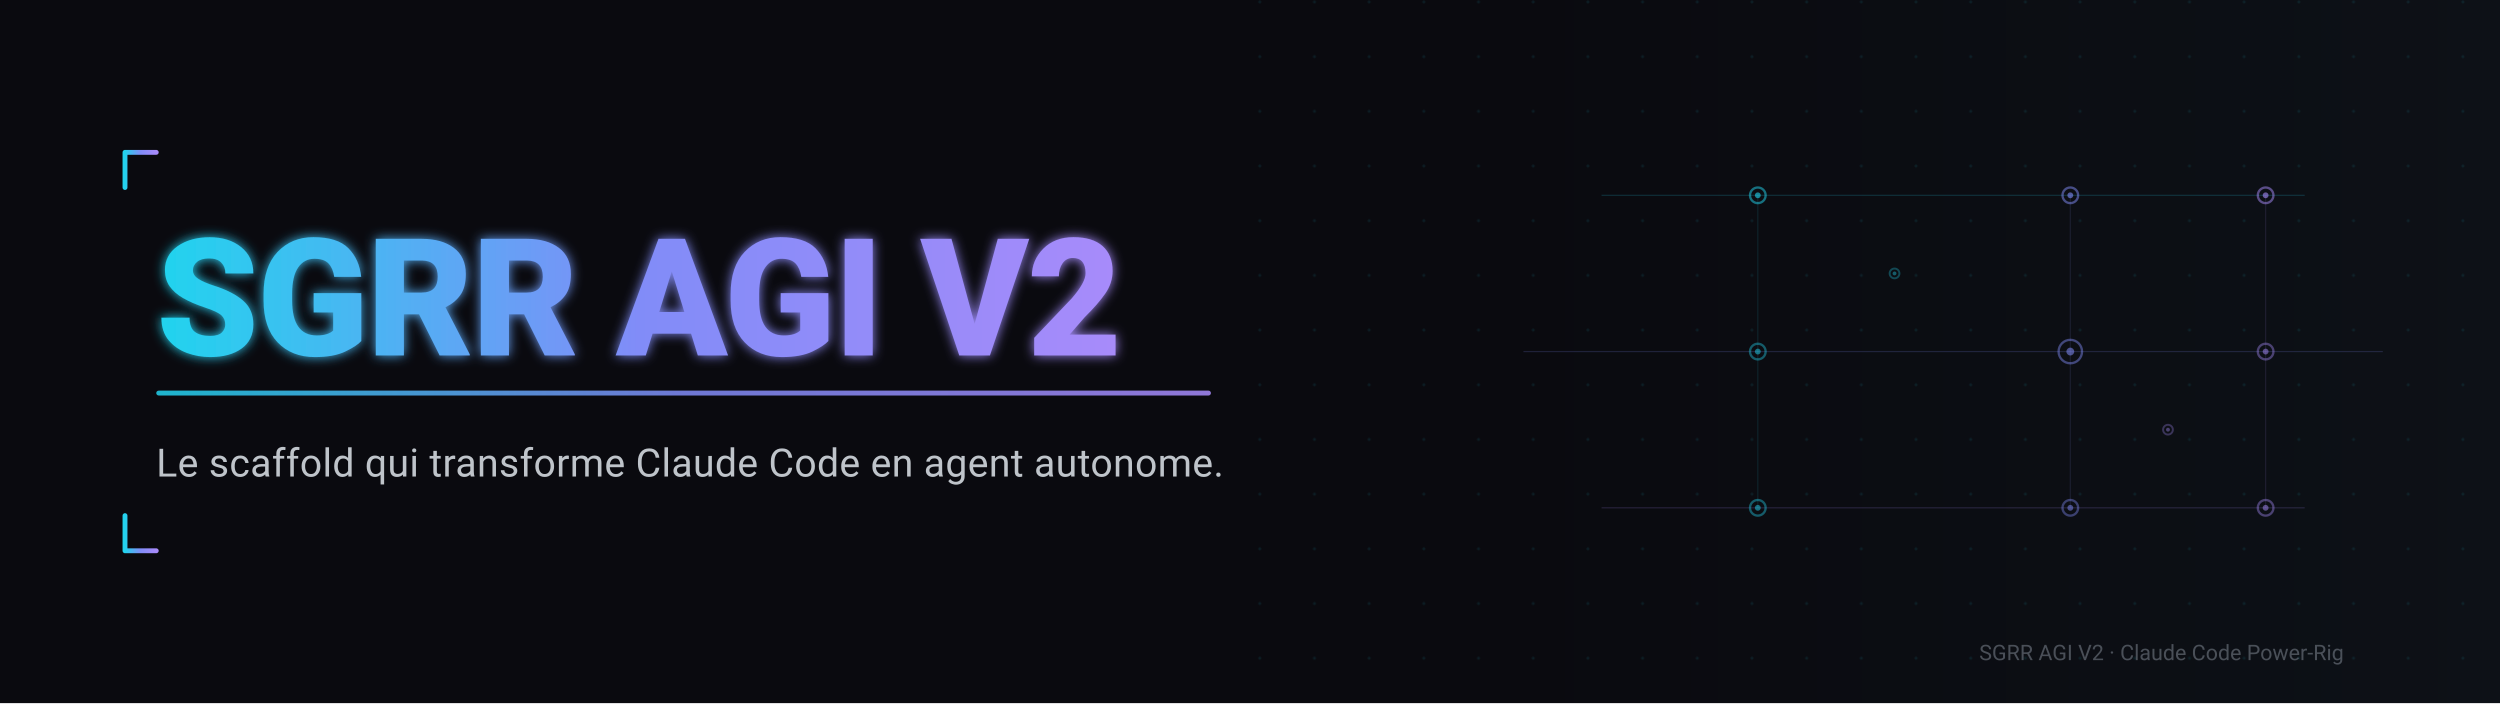
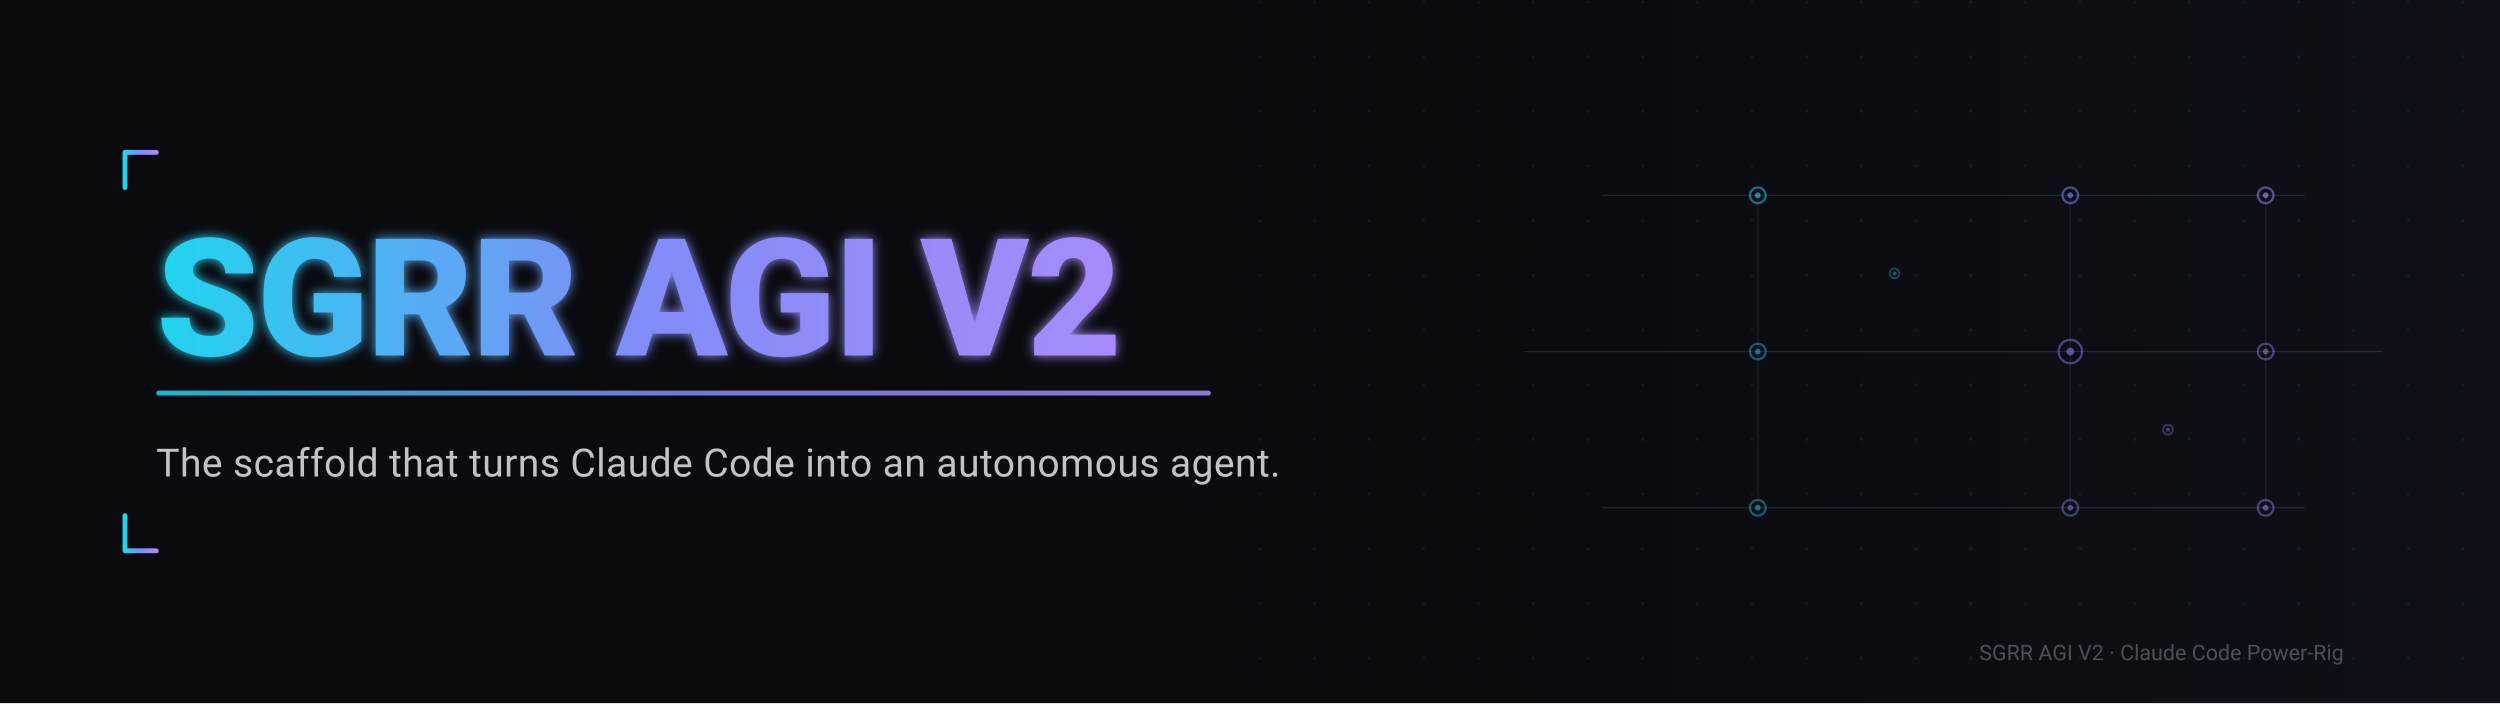
<svg xmlns="http://www.w3.org/2000/svg" viewBox="0 0 1280 360" width="1280" height="360">
  <defs>
    <linearGradient id="brand-grad" x1="0%" y1="0%" x2="100%" y2="0%">
      <stop offset="0%" stop-color="#22d3ee" />
      <stop offset="50%" stop-color="#818cf8" />
      <stop offset="100%" stop-color="#a78bfa" />
    </linearGradient>
    <linearGradient id="brand-grad-v" x1="0%" y1="0%" x2="0%" y2="100%">
      <stop offset="0%" stop-color="#22d3ee" />
      <stop offset="100%" stop-color="#a78bfa" />
    </linearGradient>
    <linearGradient id="bg-fade" x1="0%" y1="0%" x2="100%" y2="0%">
      <stop offset="0%" stop-color="#0a0a0f" />
      <stop offset="60%" stop-color="#0a0a0f" />
      <stop offset="100%" stop-color="#0d1117" />
    </linearGradient>
    <filter id="glow">
      <feGaussianBlur stdDeviation="3" result="blur" />
      <feMerge>
        <feMergeNode in="blur" />
        <feMergeNode in="SourceGraphic" />
      </feMerge>
    </filter>
    <pattern id="dot-grid" x="0" y="0" width="28" height="28" patternUnits="userSpaceOnUse">
      <circle cx="1" cy="1" r="0.8" fill="#22d3ee" opacity="0.12" />
    </pattern>
    <mask id="right-fade">
      <linearGradient id="mask-grad" x1="0%" y1="0%" x2="100%" y2="0%">
        <stop offset="0%" stop-color="black" />
        <stop offset="40%" stop-color="white" />
        <stop offset="100%" stop-color="white" />
      </linearGradient>
      <rect width="1280" height="360" fill="url(#mask-grad)" />
    </mask>
  </defs>
  <rect width="1280" height="360" fill="url(#bg-fade)" />
  <rect x="640" y="0" width="640" height="360" fill="url(#dot-grid)" mask="url(#right-fade)" opacity="0.7" />
  <line x1="820" y1="100" x2="1180" y2="100" stroke="#22d3ee" stroke-width="0.6" opacity="0.18" />
  <line x1="780" y1="180" x2="1220" y2="180" stroke="#818cf8" stroke-width="0.6" opacity="0.18" />
  <line x1="820" y1="260" x2="1180" y2="260" stroke="#a78bfa" stroke-width="0.6" opacity="0.18" />
  <line x1="900" y1="100" x2="900" y2="260" stroke="#22d3ee" stroke-width="0.6" opacity="0.12" />
  <line x1="1060" y1="100" x2="1060" y2="260" stroke="#818cf8" stroke-width="0.6" opacity="0.12" />
  <line x1="1160" y1="100" x2="1160" y2="260" stroke="#a78bfa" stroke-width="0.6" opacity="0.12" />
  <circle cx="900" cy="100" r="4" fill="none" stroke="#22d3ee" stroke-width="1.2" opacity="0.5" />
  <circle cx="900" cy="100" r="1.5" fill="#22d3ee" opacity="0.6" />
  <circle cx="1060" cy="100" r="4" fill="none" stroke="#818cf8" stroke-width="1.2" opacity="0.5" />
  <circle cx="1060" cy="100" r="1.5" fill="#818cf8" opacity="0.6" />
  <circle cx="1160" cy="100" r="4" fill="none" stroke="#a78bfa" stroke-width="1.2" opacity="0.5" />
  <circle cx="1160" cy="100" r="1.5" fill="#a78bfa" opacity="0.6" />
  <circle cx="900" cy="180" r="4" fill="none" stroke="#22d3ee" stroke-width="1.2" opacity="0.4" />
  <circle cx="900" cy="180" r="1.5" fill="#22d3ee" opacity="0.5" />
  <circle cx="1060" cy="180" r="6" fill="none" stroke="#818cf8" stroke-width="1.2" opacity="0.45" />
  <circle cx="1060" cy="180" r="2" fill="#818cf8" opacity="0.55" />
  <circle cx="1160" cy="180" r="4" fill="none" stroke="#a78bfa" stroke-width="1.2" opacity="0.4" />
  <circle cx="1160" cy="180" r="1.5" fill="#a78bfa" opacity="0.5" />
  <circle cx="900" cy="260" r="4" fill="none" stroke="#22d3ee" stroke-width="1.2" opacity="0.4" />
  <circle cx="900" cy="260" r="1.5" fill="#22d3ee" opacity="0.5" />
  <circle cx="1060" cy="260" r="4" fill="none" stroke="#818cf8" stroke-width="1.2" opacity="0.4" />
  <circle cx="1060" cy="260" r="1.5" fill="#818cf8" opacity="0.5" />
  <circle cx="1160" cy="260" r="4" fill="none" stroke="#a78bfa" stroke-width="1.2" opacity="0.4" />
  <circle cx="1160" cy="260" r="1.5" fill="#a78bfa" opacity="0.5" />
  <circle cx="970" cy="140" r="2.5" fill="none" stroke="#22d3ee" stroke-width="1" opacity="0.3" />
  <circle cx="970" cy="140" r="1" fill="#22d3ee" opacity="0.4" />
  <circle cx="1110" cy="220" r="2.5" fill="none" stroke="#a78bfa" stroke-width="1" opacity="0.3" />
  <circle cx="1110" cy="220" r="1" fill="#a78bfa" opacity="0.4" />
  <path d="M 80 78 L 64 78 L 64 96" fill="none" stroke="url(#brand-grad)" stroke-width="2.5" stroke-linecap="round" stroke-linejoin="round" />
  <path d="M 80 282 L 64 282 L 64 264" fill="none" stroke="url(#brand-grad)" stroke-width="2.5" stroke-linecap="round" stroke-linejoin="round" />
  <text x="80" y="182" font-family="-apple-system, 'Segoe UI', Roboto, sans-serif" font-size="84" font-weight="800" letter-spacing="-1" fill="url(#brand-grad)" filter="url(#glow)">SGRR AGI V2</text>
  <rect x="80" y="200" width="540" height="2.5" rx="1.25" fill="url(#brand-grad)" opacity="0.85" />
-   <text x="80" y="244" font-family="-apple-system, 'Segoe UI', Roboto, sans-serif" font-size="20" font-weight="400" letter-spacing="0.2" fill="#e6edf3" opacity="0.82">Le scaffold qui transforme Claude Code en agent autonome.</text>
+   <text x="80" y="244" font-family="-apple-system, 'Segoe UI', Roboto, sans-serif" font-size="20" font-weight="400" letter-spacing="0.2" fill="#e6edf3" opacity="0.82">The scaffold that turns Claude Code into an autonomous agent.</text>
  <text x="1200" y="338" font-family="-apple-system, 'Segoe UI', Roboto, sans-serif" font-size="11" font-weight="400" fill="#7d8590" text-anchor="end" opacity="0.55">SGRR AGI V2 · Claude Code Power-Rig</text>
</svg>
